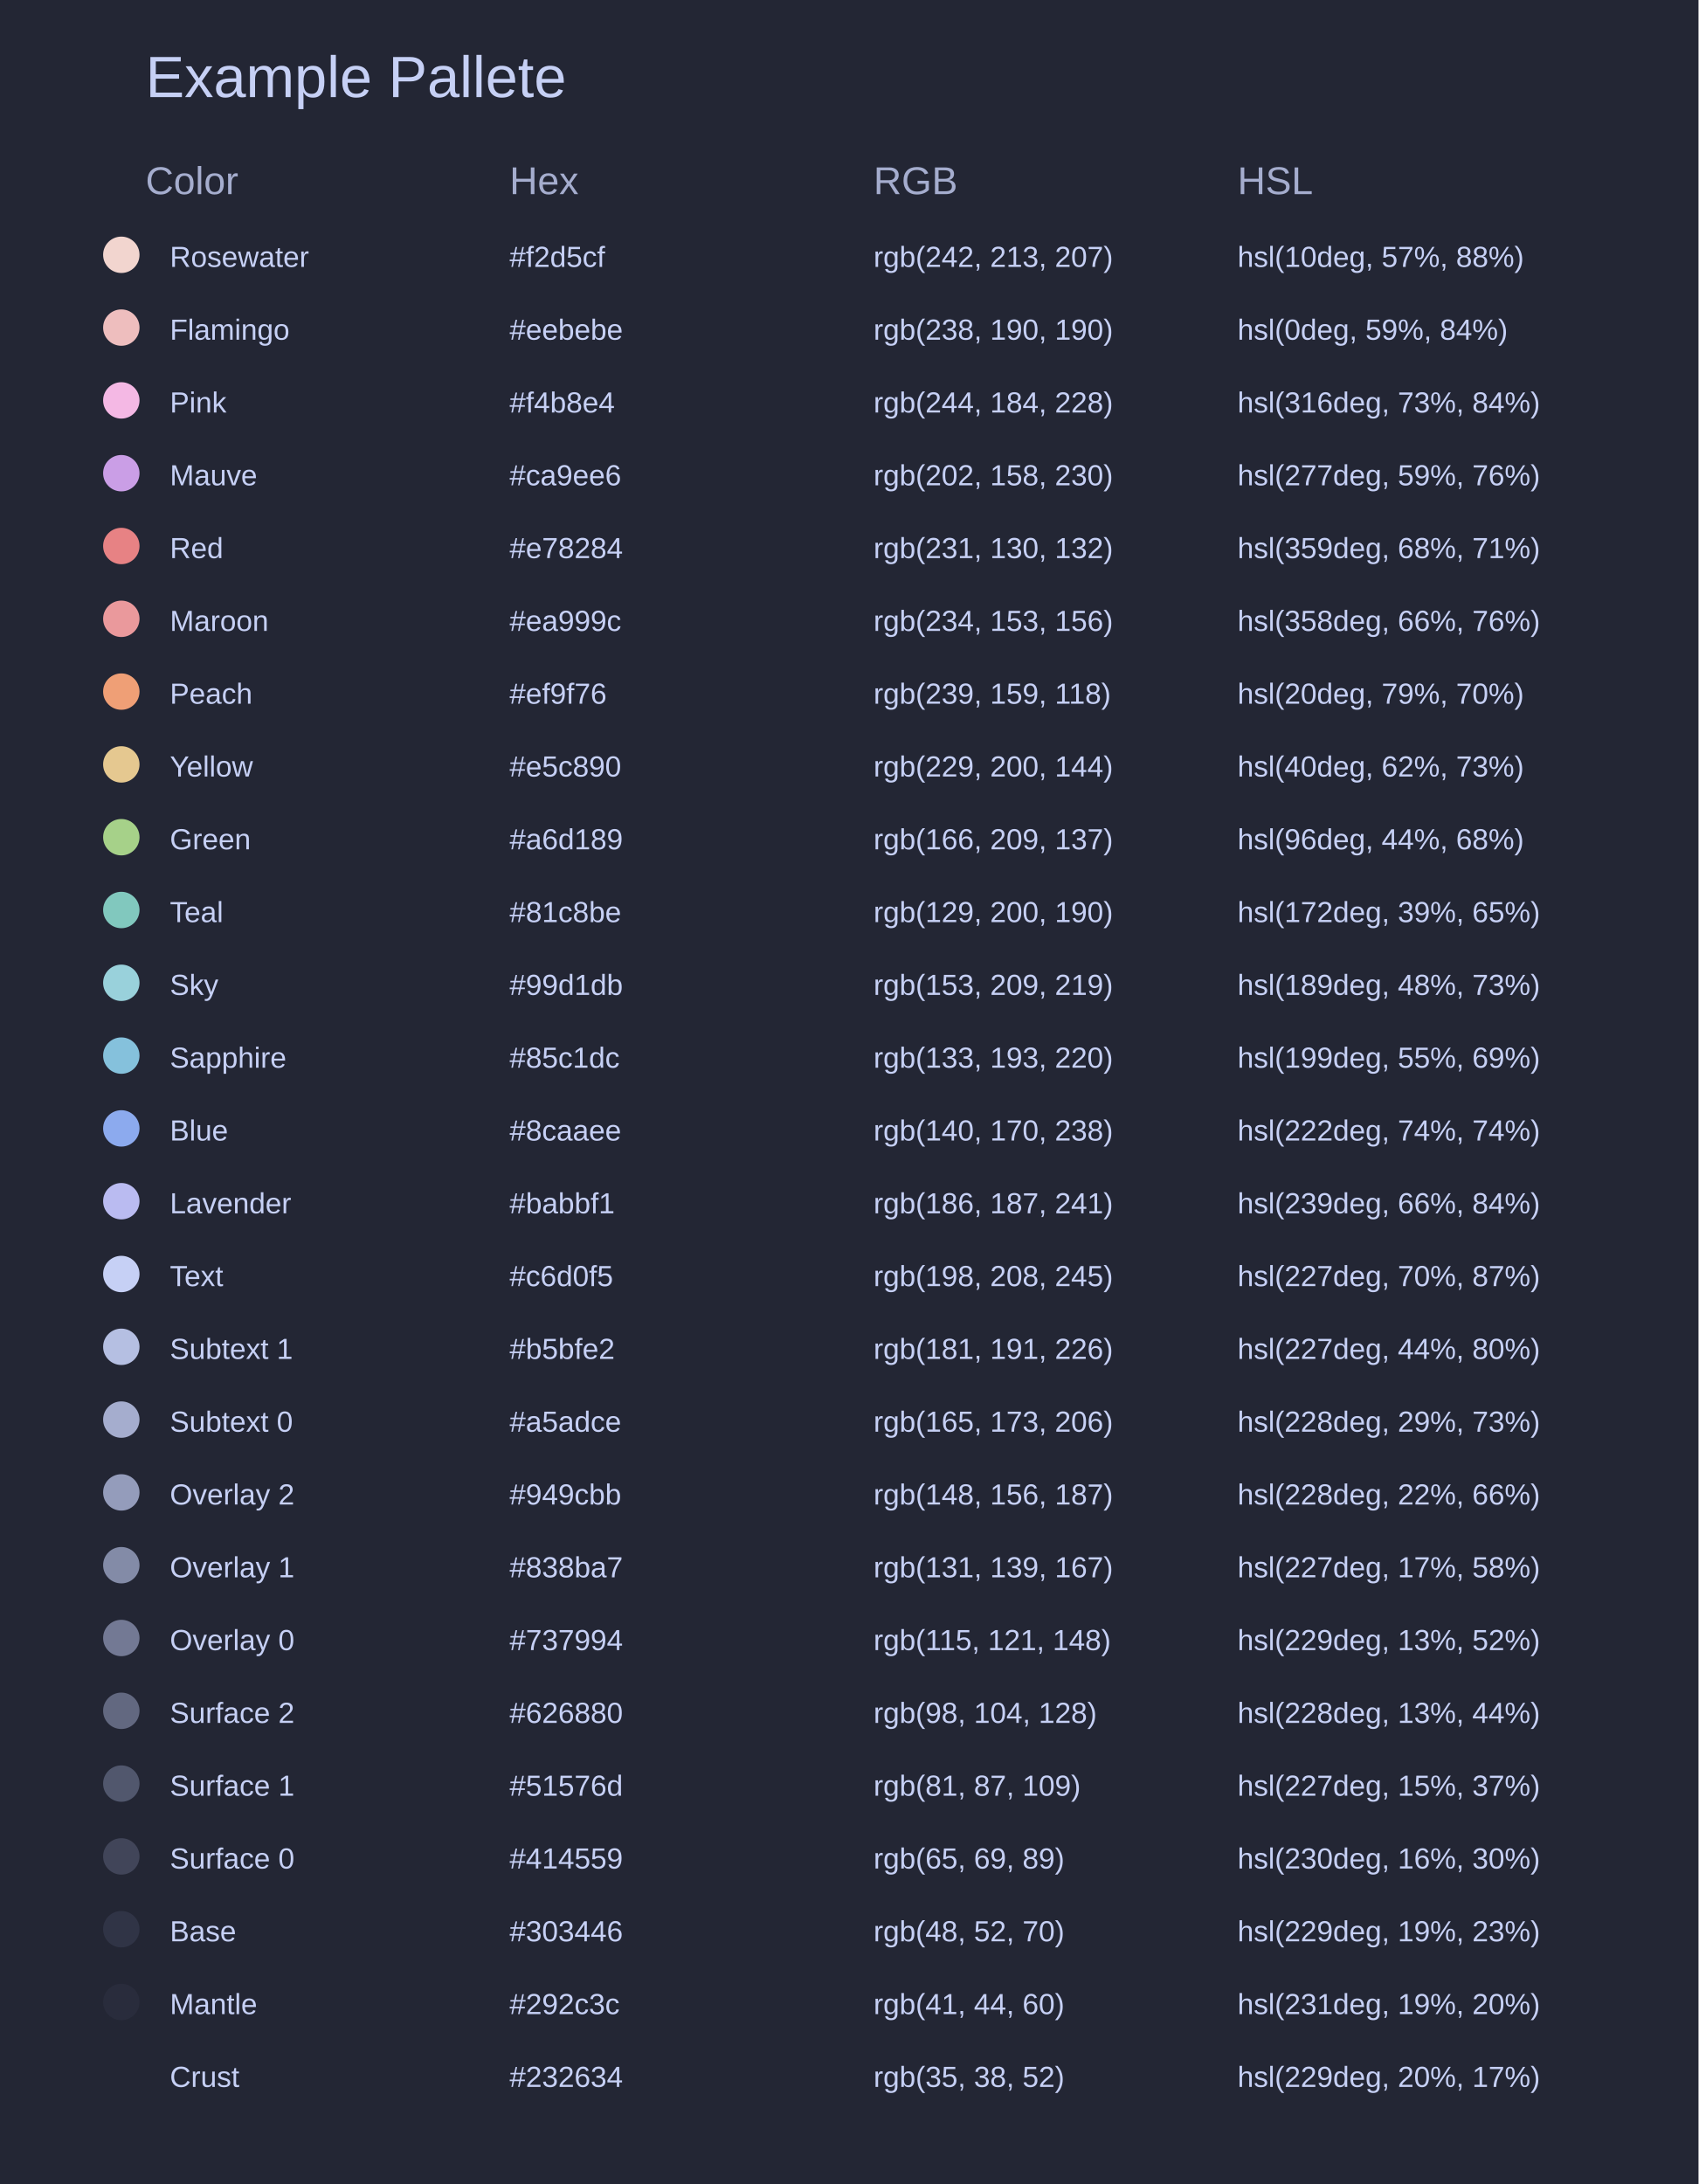
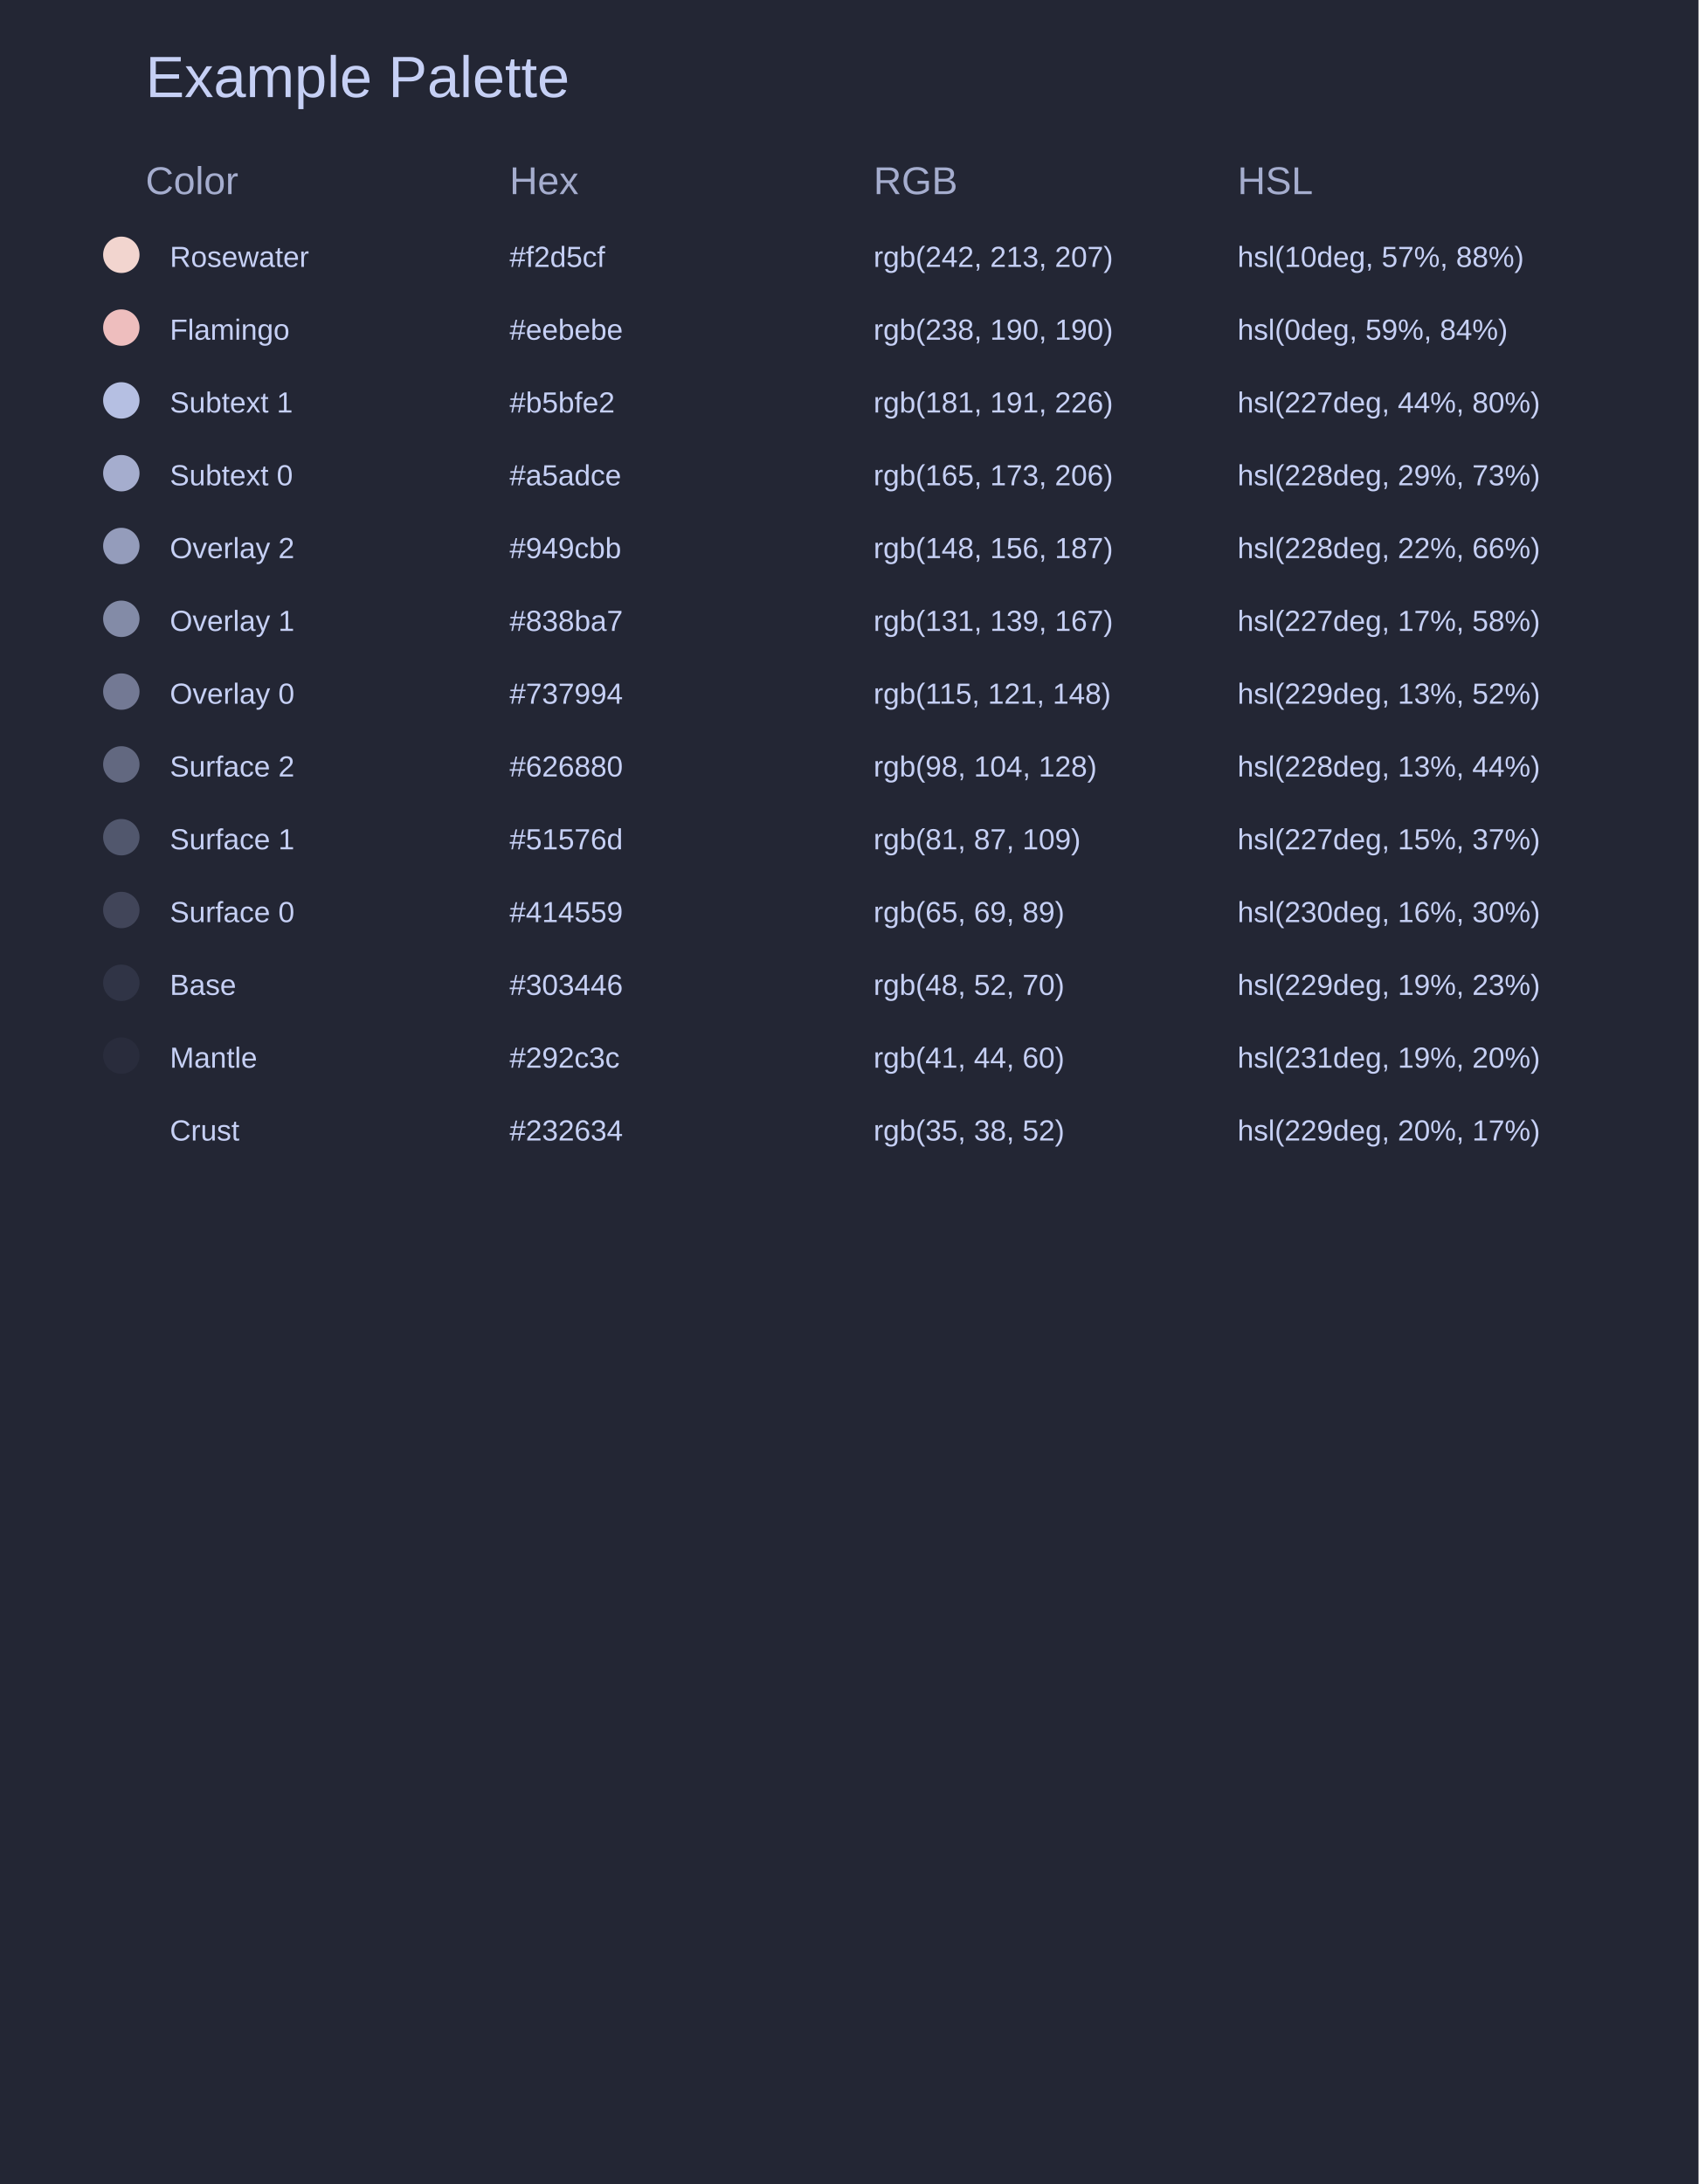
<svg xmlns="http://www.w3.org/2000/svg" width="1400" height="1800">
  <style>
        .title { font-size: 48px; font-family: Arial; fill: rgb(198, 208, 245); }
        .header { font-size: 32px; font-family: Arial; fill: rgb(165, 173, 206); }
        .text { font-size: 24px; font-family: Arial; fill: rgb(198, 208, 245); }
    </style>
  <rect width="100%" height="100%" fill="rgb(35, 38, 52)" />
-   <text x="120" y="80" class="title">Example Pallete</text>
+   <text x="120" y="80" class="title">Example Palette</text>
  <text x="120" y="160" class="header">Color</text>
  <text x="420" y="160" class="header">Hex</text>
  <text x="720" y="160" class="header">RGB</text>
  <text x="1020" y="160" class="header">HSL</text>
  <circle cx="100" cy="210" r="15" fill="#f2d5cf" />
  <text x="140" y="220" class="text">Rosewater</text>
  <text x="420" y="220" class="text">#f2d5cf</text>
  <text x="720" y="220" class="text">rgb(242, 213, 207)</text>
  <text x="1020" y="220" class="text">hsl(10deg, 57%, 88%)</text>
  <circle cx="100" cy="270" r="15" fill="#eebebe" />
  <text x="140" y="280" class="text">Flamingo</text>
  <text x="420" y="280" class="text">#eebebe</text>
  <text x="720" y="280" class="text">rgb(238, 190, 190)</text>
  <text x="1020" y="280" class="text">hsl(0deg, 59%, 84%)</text>
-   <circle cx="100" cy="330" r="15" fill="#f4b8e4" />
-   <text x="140" y="340" class="text">Pink</text>
-   <text x="420" y="340" class="text">#f4b8e4</text>
-   <text x="720" y="340" class="text">rgb(244, 184, 228)</text>
-   <text x="1020" y="340" class="text">hsl(316deg, 73%, 84%)</text>
-   <circle cx="100" cy="390" r="15" fill="#ca9ee6" />
-   <text x="140" y="400" class="text">Mauve</text>
-   <text x="420" y="400" class="text">#ca9ee6</text>
-   <text x="720" y="400" class="text">rgb(202, 158, 230)</text>
-   <text x="1020" y="400" class="text">hsl(277deg, 59%, 76%)</text>
-   <circle cx="100" cy="450" r="15" fill="#e78284" />
-   <text x="140" y="460" class="text">Red</text>
-   <text x="420" y="460" class="text">#e78284</text>
-   <text x="720" y="460" class="text">rgb(231, 130, 132)</text>
-   <text x="1020" y="460" class="text">hsl(359deg, 68%, 71%)</text>
-   <circle cx="100" cy="510" r="15" fill="#ea999c" />
-   <text x="140" y="520" class="text">Maroon</text>
-   <text x="420" y="520" class="text">#ea999c</text>
-   <text x="720" y="520" class="text">rgb(234, 153, 156)</text>
-   <text x="1020" y="520" class="text">hsl(358deg, 66%, 76%)</text>
-   <circle cx="100" cy="570" r="15" fill="#ef9f76" />
-   <text x="140" y="580" class="text">Peach</text>
-   <text x="420" y="580" class="text">#ef9f76</text>
-   <text x="720" y="580" class="text">rgb(239, 159, 118)</text>
-   <text x="1020" y="580" class="text">hsl(20deg, 79%, 70%)</text>
-   <circle cx="100" cy="630" r="15" fill="#e5c890" />
-   <text x="140" y="640" class="text">Yellow</text>
-   <text x="420" y="640" class="text">#e5c890</text>
-   <text x="720" y="640" class="text">rgb(229, 200, 144)</text>
-   <text x="1020" y="640" class="text">hsl(40deg, 62%, 73%)</text>
-   <circle cx="100" cy="690" r="15" fill="#a6d189" />
-   <text x="140" y="700" class="text">Green</text>
-   <text x="420" y="700" class="text">#a6d189</text>
-   <text x="720" y="700" class="text">rgb(166, 209, 137)</text>
-   <text x="1020" y="700" class="text">hsl(96deg, 44%, 68%)</text>
-   <circle cx="100" cy="750" r="15" fill="#81c8be" />
-   <text x="140" y="760" class="text">Teal</text>
-   <text x="420" y="760" class="text">#81c8be</text>
-   <text x="720" y="760" class="text">rgb(129, 200, 190)</text>
-   <text x="1020" y="760" class="text">hsl(172deg, 39%, 65%)</text>
-   <circle cx="100" cy="810" r="15" fill="#99d1db" />
-   <text x="140" y="820" class="text">Sky</text>
-   <text x="420" y="820" class="text">#99d1db</text>
-   <text x="720" y="820" class="text">rgb(153, 209, 219)</text>
-   <text x="1020" y="820" class="text">hsl(189deg, 48%, 73%)</text>
-   <circle cx="100" cy="870" r="15" fill="#85c1dc" />
-   <text x="140" y="880" class="text">Sapphire</text>
-   <text x="420" y="880" class="text">#85c1dc</text>
-   <text x="720" y="880" class="text">rgb(133, 193, 220)</text>
-   <text x="1020" y="880" class="text">hsl(199deg, 55%, 69%)</text>
-   <circle cx="100" cy="930" r="15" fill="#8caaee" />
-   <text x="140" y="940" class="text">Blue</text>
-   <text x="420" y="940" class="text">#8caaee</text>
-   <text x="720" y="940" class="text">rgb(140, 170, 238)</text>
-   <text x="1020" y="940" class="text">hsl(222deg, 74%, 74%)</text>
-   <circle cx="100" cy="990" r="15" fill="#babbf1" />
-   <text x="140" y="1000" class="text">Lavender</text>
-   <text x="420" y="1000" class="text">#babbf1</text>
-   <text x="720" y="1000" class="text">rgb(186, 187, 241)</text>
-   <text x="1020" y="1000" class="text">hsl(239deg, 66%, 84%)</text>
-   <circle cx="100" cy="1050" r="15" fill="#c6d0f5" />
-   <text x="140" y="1060" class="text">Text</text>
-   <text x="420" y="1060" class="text">#c6d0f5</text>
-   <text x="720" y="1060" class="text">rgb(198, 208, 245)</text>
-   <text x="1020" y="1060" class="text">hsl(227deg, 70%, 87%)</text>
-   <circle cx="100" cy="1110" r="15" fill="#b5bfe2" />
-   <text x="140" y="1120" class="text">Subtext 1</text>
-   <text x="420" y="1120" class="text">#b5bfe2</text>
-   <text x="720" y="1120" class="text">rgb(181, 191, 226)</text>
-   <text x="1020" y="1120" class="text">hsl(227deg, 44%, 80%)</text>
-   <circle cx="100" cy="1170" r="15" fill="#a5adce" />
-   <text x="140" y="1180" class="text">Subtext 0</text>
-   <text x="420" y="1180" class="text">#a5adce</text>
-   <text x="720" y="1180" class="text">rgb(165, 173, 206)</text>
-   <text x="1020" y="1180" class="text">hsl(228deg, 29%, 73%)</text>
-   <circle cx="100" cy="1230" r="15" fill="#949cbb" />
-   <text x="140" y="1240" class="text">Overlay 2</text>
-   <text x="420" y="1240" class="text">#949cbb</text>
-   <text x="720" y="1240" class="text">rgb(148, 156, 187)</text>
-   <text x="1020" y="1240" class="text">hsl(228deg, 22%, 66%)</text>
-   <circle cx="100" cy="1290" r="15" fill="#838ba7" />
-   <text x="140" y="1300" class="text">Overlay 1</text>
-   <text x="420" y="1300" class="text">#838ba7</text>
-   <text x="720" y="1300" class="text">rgb(131, 139, 167)</text>
-   <text x="1020" y="1300" class="text">hsl(227deg, 17%, 58%)</text>
-   <circle cx="100" cy="1350" r="15" fill="#737994" />
-   <text x="140" y="1360" class="text">Overlay 0</text>
-   <text x="420" y="1360" class="text">#737994</text>
-   <text x="720" y="1360" class="text">rgb(115, 121, 148)</text>
-   <text x="1020" y="1360" class="text">hsl(229deg, 13%, 52%)</text>
-   <circle cx="100" cy="1410" r="15" fill="#626880" />
-   <text x="140" y="1420" class="text">Surface 2</text>
-   <text x="420" y="1420" class="text">#626880</text>
-   <text x="720" y="1420" class="text">rgb(98, 104, 128)</text>
-   <text x="1020" y="1420" class="text">hsl(228deg, 13%, 44%)</text>
-   <circle cx="100" cy="1470" r="15" fill="#51576d" />
-   <text x="140" y="1480" class="text">Surface 1</text>
-   <text x="420" y="1480" class="text">#51576d</text>
-   <text x="720" y="1480" class="text">rgb(81, 87, 109)</text>
-   <text x="1020" y="1480" class="text">hsl(227deg, 15%, 37%)</text>
-   <circle cx="100" cy="1530" r="15" fill="#414559" />
-   <text x="140" y="1540" class="text">Surface 0</text>
-   <text x="420" y="1540" class="text">#414559</text>
-   <text x="720" y="1540" class="text">rgb(65, 69, 89)</text>
-   <text x="1020" y="1540" class="text">hsl(230deg, 16%, 30%)</text>
-   <circle cx="100" cy="1590" r="15" fill="#303446" />
-   <text x="140" y="1600" class="text">Base</text>
-   <text x="420" y="1600" class="text">#303446</text>
-   <text x="720" y="1600" class="text">rgb(48, 52, 70)</text>
-   <text x="1020" y="1600" class="text">hsl(229deg, 19%, 23%)</text>
-   <circle cx="100" cy="1650" r="15" fill="#292c3c" />
-   <text x="140" y="1660" class="text">Mantle</text>
-   <text x="420" y="1660" class="text">#292c3c</text>
-   <text x="720" y="1660" class="text">rgb(41, 44, 60)</text>
-   <text x="1020" y="1660" class="text">hsl(231deg, 19%, 20%)</text>
-   <circle cx="100" cy="1710" r="15" fill="#232634" />
-   <text x="140" y="1720" class="text">Crust</text>
-   <text x="420" y="1720" class="text">#232634</text>
-   <text x="720" y="1720" class="text">rgb(35, 38, 52)</text>
-   <text x="1020" y="1720" class="text">hsl(229deg, 20%, 17%)</text>
+   <circle cx="100" cy="330" r="15" fill="#b5bfe2" />
+   <text x="140" y="340" class="text">Subtext 1</text>
+   <text x="420" y="340" class="text">#b5bfe2</text>
+   <text x="720" y="340" class="text">rgb(181, 191, 226)</text>
+   <text x="1020" y="340" class="text">hsl(227deg, 44%, 80%)</text>
+   <circle cx="100" cy="390" r="15" fill="#a5adce" />
+   <text x="140" y="400" class="text">Subtext 0</text>
+   <text x="420" y="400" class="text">#a5adce</text>
+   <text x="720" y="400" class="text">rgb(165, 173, 206)</text>
+   <text x="1020" y="400" class="text">hsl(228deg, 29%, 73%)</text>
+   <circle cx="100" cy="450" r="15" fill="#949cbb" />
+   <text x="140" y="460" class="text">Overlay 2</text>
+   <text x="420" y="460" class="text">#949cbb</text>
+   <text x="720" y="460" class="text">rgb(148, 156, 187)</text>
+   <text x="1020" y="460" class="text">hsl(228deg, 22%, 66%)</text>
+   <circle cx="100" cy="510" r="15" fill="#838ba7" />
+   <text x="140" y="520" class="text">Overlay 1</text>
+   <text x="420" y="520" class="text">#838ba7</text>
+   <text x="720" y="520" class="text">rgb(131, 139, 167)</text>
+   <text x="1020" y="520" class="text">hsl(227deg, 17%, 58%)</text>
+   <circle cx="100" cy="570" r="15" fill="#737994" />
+   <text x="140" y="580" class="text">Overlay 0</text>
+   <text x="420" y="580" class="text">#737994</text>
+   <text x="720" y="580" class="text">rgb(115, 121, 148)</text>
+   <text x="1020" y="580" class="text">hsl(229deg, 13%, 52%)</text>
+   <circle cx="100" cy="630" r="15" fill="#626880" />
+   <text x="140" y="640" class="text">Surface 2</text>
+   <text x="420" y="640" class="text">#626880</text>
+   <text x="720" y="640" class="text">rgb(98, 104, 128)</text>
+   <text x="1020" y="640" class="text">hsl(228deg, 13%, 44%)</text>
+   <circle cx="100" cy="690" r="15" fill="#51576d" />
+   <text x="140" y="700" class="text">Surface 1</text>
+   <text x="420" y="700" class="text">#51576d</text>
+   <text x="720" y="700" class="text">rgb(81, 87, 109)</text>
+   <text x="1020" y="700" class="text">hsl(227deg, 15%, 37%)</text>
+   <circle cx="100" cy="750" r="15" fill="#414559" />
+   <text x="140" y="760" class="text">Surface 0</text>
+   <text x="420" y="760" class="text">#414559</text>
+   <text x="720" y="760" class="text">rgb(65, 69, 89)</text>
+   <text x="1020" y="760" class="text">hsl(230deg, 16%, 30%)</text>
+   <circle cx="100" cy="810" r="15" fill="#303446" />
+   <text x="140" y="820" class="text">Base</text>
+   <text x="420" y="820" class="text">#303446</text>
+   <text x="720" y="820" class="text">rgb(48, 52, 70)</text>
+   <text x="1020" y="820" class="text">hsl(229deg, 19%, 23%)</text>
+   <circle cx="100" cy="870" r="15" fill="#292c3c" />
+   <text x="140" y="880" class="text">Mantle</text>
+   <text x="420" y="880" class="text">#292c3c</text>
+   <text x="720" y="880" class="text">rgb(41, 44, 60)</text>
+   <text x="1020" y="880" class="text">hsl(231deg, 19%, 20%)</text>
+   <circle cx="100" cy="930" r="15" fill="#232634" />
+   <text x="140" y="940" class="text">Crust</text>
+   <text x="420" y="940" class="text">#232634</text>
+   <text x="720" y="940" class="text">rgb(35, 38, 52)</text>
+   <text x="1020" y="940" class="text">hsl(229deg, 20%, 17%)</text>
</svg>
